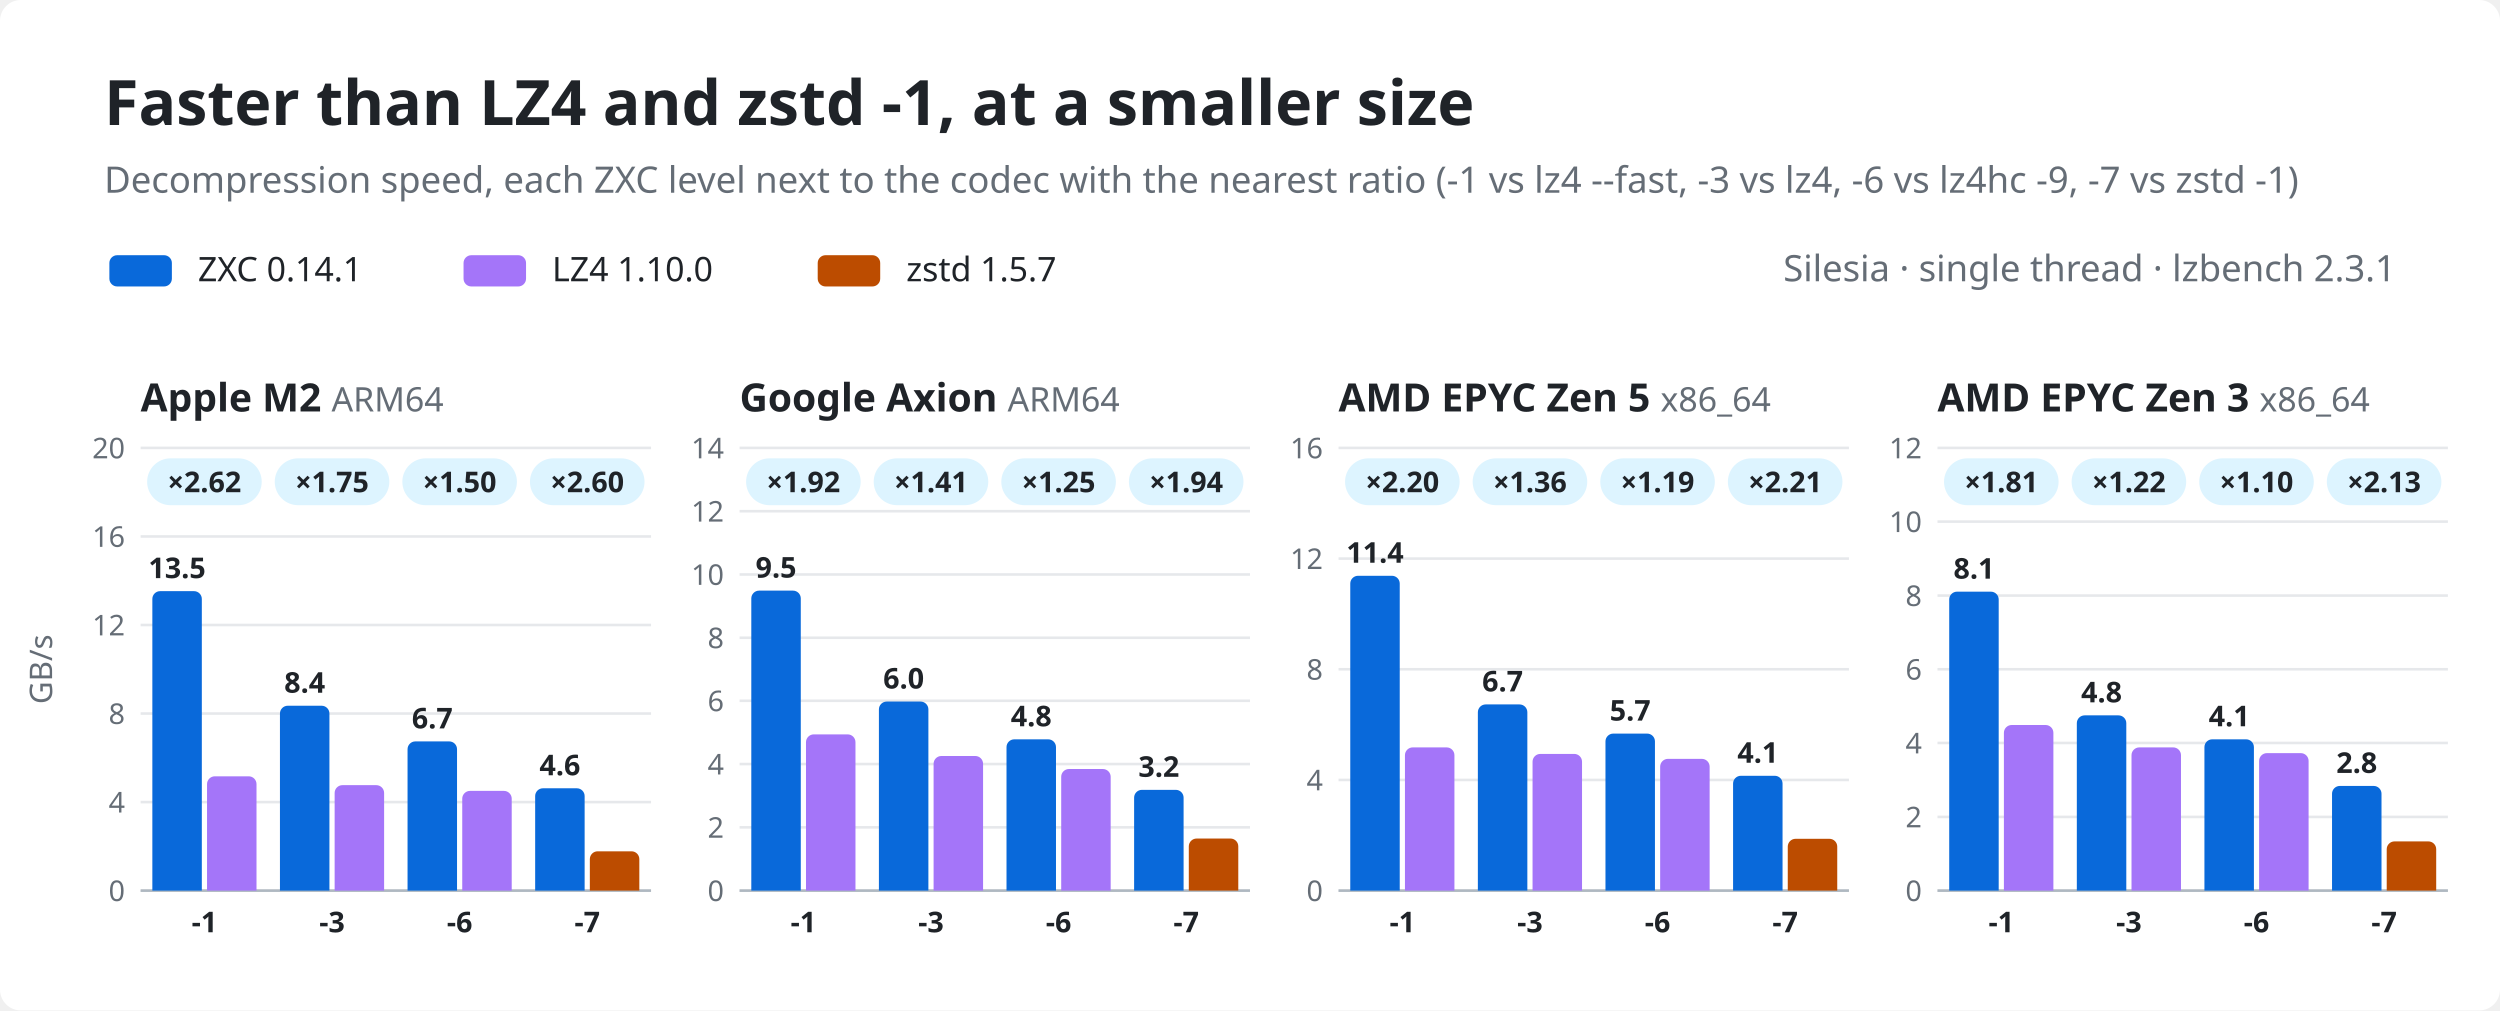
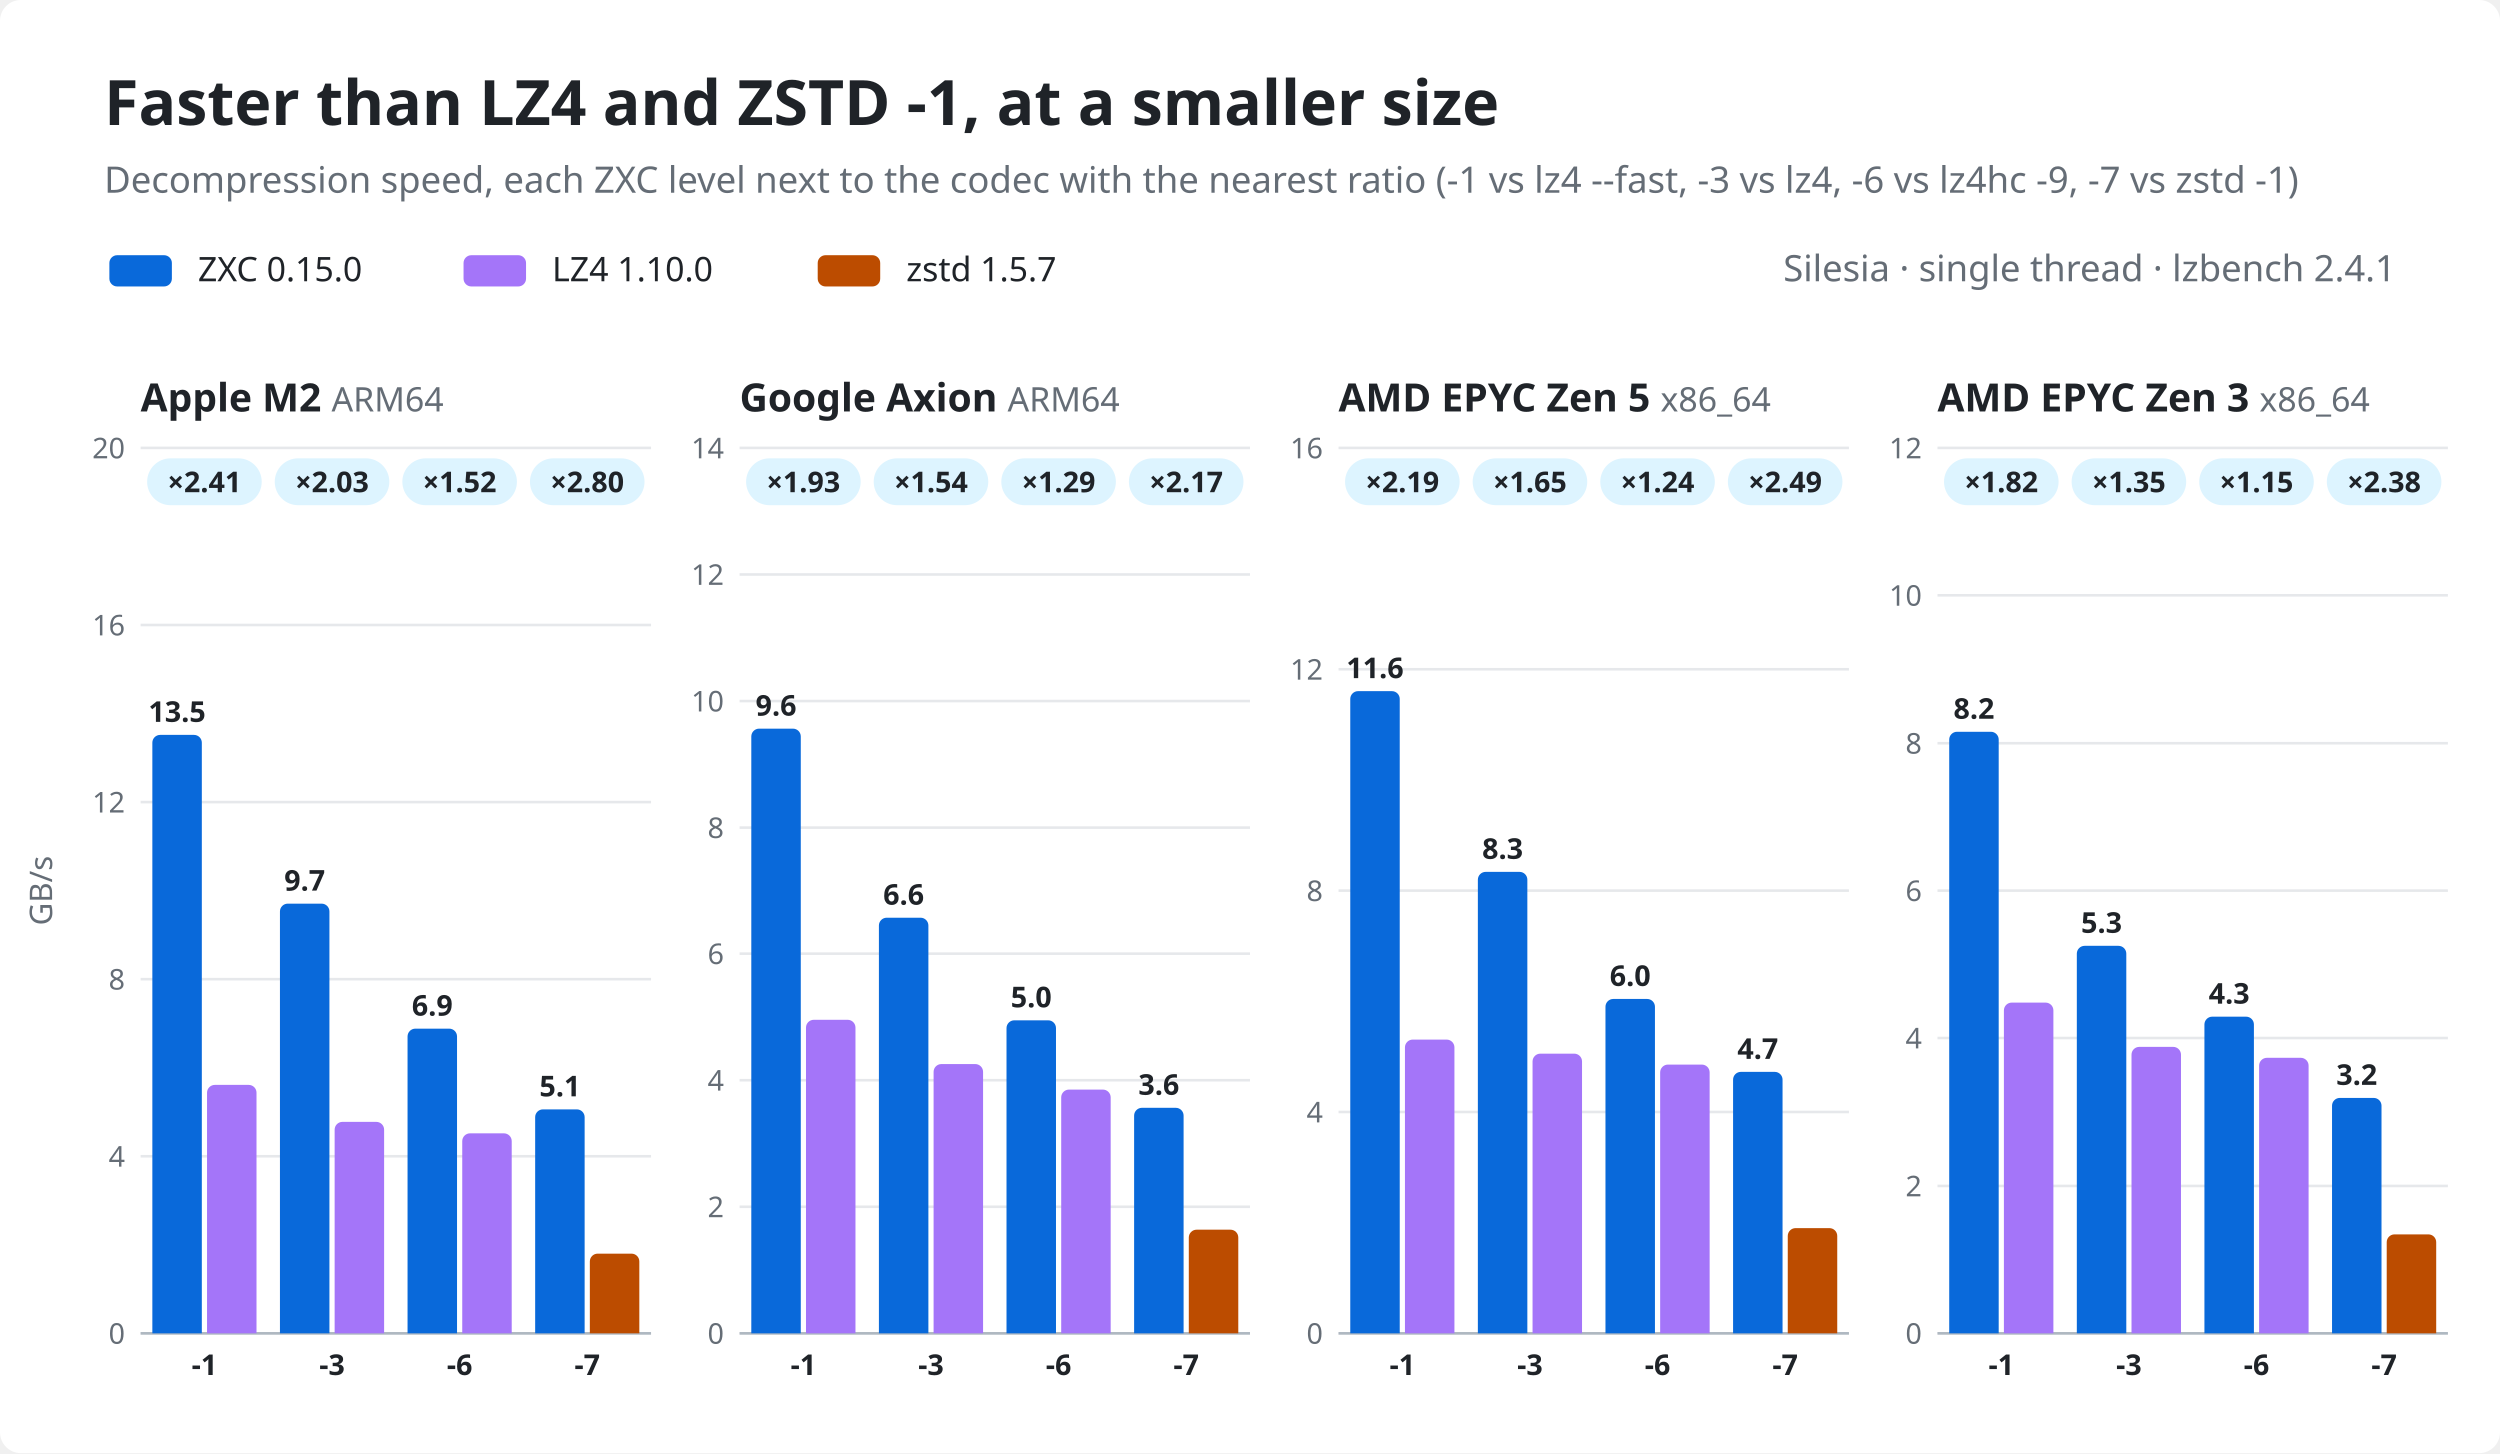
- <svg xmlns="http://www.w3.org/2000/svg" viewBox="0 0 960 388" width="960" height="388" role="img" aria-label="Decompression speed of ZXC levels -1, -3, -6 and -7 next to lz4 --fast, lz4, lz4hc -9 and zstd -1 on four CPUs: ZXC is faster at a smaller size in every pair">
+ <svg xmlns="http://www.w3.org/2000/svg" viewBox="0 0 960 558" width="960" height="558" role="img" aria-label="Decompression speed of ZXC levels -1, -3, -6 and -7 next to lz4 --fast, lz4, lz4hc -9 and zstd -1 on four CPUs: ZXC is faster at a smaller size in every pair">
  <style>text{font-family:-apple-system,BlinkMacSystemFont,"Segoe UI","Noto Sans",Helvetica,Arial,sans-serif;font-size:11px}.t{font-size:24px;font-weight:700}.st{font-size:14px}.pt{font-size:15px;font-weight:600}.pa{font-size:13px;font-weight:400}.ax{font-size:12px}.b{font-weight:600}.lg{font-size:13px}.num{font-variant-numeric:tabular-nums}.grid,.axis{stroke-width:1}.bg{fill:#ffffff}text{fill:#1f2328}.mu{fill:#656d76}.grid{stroke:#e6e8eb}.axis{stroke:#afb8c1}.zp{fill:#0969da}.op{fill:#bc4c00}.wash{fill:#ddf4ff}.vp{fill:#a475f9}@media (prefers-color-scheme:dark){.bg{fill:#0d1117}text{fill:#e6edf3}.mu{fill:#8d96a0}.grid{stroke:#21262d}.axis{stroke:#3d444d}.zp{fill:#4493f8}.op{fill:#db6d28}.wash{fill:#0c2d6b}.vp{fill:#bc8cff}}.m{text-anchor:middle}.e{text-anchor:end}</style>
-   <rect class="bg" width="960" height="388" rx="8" />
-   <text x="40" y="48" class="t">Faster than LZ4 and zstd -1, at a smaller size</text>
+   <rect class="bg" width="960" height="558" rx="8" />
+   <text x="40" y="48" class="t">Faster than LZ4 and ZSTD -1, at a smaller size</text>
  <text x="40" y="74" class="st mu">Decompression speed, each ZXC level next to the codec with the nearest ratio (-1 vs lz4 --fast, -3 vs lz4, -6 vs lz4hc -9, -7 vs zstd -1)</text>
  <rect class="zp" x="42" y="98" width="24" height="12" rx="3" />
-   <text x="76" y="108" class="lg">ZXC 0.14.1</text>
+   <text x="76" y="108" class="lg">ZXC 0.15.0</text>
  <rect class="vp" x="178" y="98" width="24" height="12" rx="3" />
  <text x="212" y="108" class="lg">LZ4 1.10.0</text>
  <rect class="op" x="314" y="98" width="24" height="12" rx="3" />
  <text x="348" y="108" class="lg">zstd 1.5.7</text>
-   <text x="920" y="108" class="st mu e">Silesia · single thread · lzbench 2.3.1</text>
-   <path class="grid" d="M54 342h196" />
-   <text x="48" y="346" class="mu num e">0</text>
+   <text x="920" y="108" class="st mu e">Silesia · single thread · lzbench 2.4.1</text>
+   <path class="grid" d="M54 512h196" />
+   <text x="48" y="516" class="mu num e">0</text>
+   <path class="grid" d="M54 444h196" />
+   <text x="48" y="448" class="mu num e">4</text>
+   <path class="grid" d="M54 376h196" />
+   <text x="48" y="380" class="mu num e">8</text>
  <path class="grid" d="M54 308h196" />
-   <text x="48" y="312" class="mu num e">4</text>
-   <path class="grid" d="M54 274h196" />
-   <text x="48" y="278" class="mu num e">8</text>
+   <text x="48" y="312" class="mu num e">12</text>
  <path class="grid" d="M54 240h196" />
-   <text x="48" y="244" class="mu num e">12</text>
-   <path class="grid" d="M54 206h196" />
-   <text x="48" y="210" class="mu num e">16</text>
+   <text x="48" y="244" class="mu num e">16</text>
  <path class="grid" d="M54 172h196" />
  <text x="48" y="176" class="mu num e">20</text>
-   <path class="axis" d="M54 342h196" />
-   <text class="ax mu m" transform="translate(20 257) rotate(-90)">GB/s</text>
+   <path class="axis" d="M54 512h196" />
+   <text class="ax mu m" transform="translate(20 342) rotate(-90)">GB/s</text>
  <text x="54" y="158" class="pt">Apple M2 <tspan class="pa mu">ARM64</tspan>
  </text>
-   <path class="zp" d="M58.5 342v-112a3 3 0 0 1 3 -3h13a3 3 0 0 1 3 3v112z" />
-   <path class="vp" d="M79.5 342v-40.9a3 3 0 0 1 3 -3h13a3 3 0 0 1 3 3v40.9z" />
-   <text x="68" y="222" class="num b m">13.5</text>
+   <path class="zp" d="M58.5 512v-226.8a3 3 0 0 1 3 -3h13a3 3 0 0 1 3 3v226.8z" />
+   <path class="vp" d="M79.5 512v-92.4a3 3 0 0 1 3 -3h13a3 3 0 0 1 3 3v92.4z" />
+   <text x="68" y="277.2" class="num b m">13.5</text>
  <rect class="wash" x="56.5" y="176" width="44" height="18" rx="9" />
-   <text x="78.5" y="189" class="b num m">×2.62</text>
-   <text x="78.5" y="358" class="b m">-1</text>
-   <path class="zp" d="M107.5 342v-68a3 3 0 0 1 3 -3h13a3 3 0 0 1 3 3v68z" />
-   <path class="vp" d="M128.5 342v-37.5a3 3 0 0 1 3 -3h13a3 3 0 0 1 3 3v37.5z" />
-   <text x="117" y="266" class="num b m">8.4</text>
+   <text x="78.5" y="189" class="b num m">×2.41</text>
+   <text x="78.5" y="528" class="b m">-1</text>
+   <path class="zp" d="M107.5 512v-162a3 3 0 0 1 3 -3h13a3 3 0 0 1 3 3v162z" />
+   <path class="vp" d="M128.5 512v-78.2a3 3 0 0 1 3 -3h13a3 3 0 0 1 3 3v78.2z" />
+   <text x="117" y="342" class="num b m">9.7</text>
  <rect class="wash" x="105.5" y="176" width="44" height="18" rx="9" />
-   <text x="127.5" y="189" class="b num m">×1.75</text>
-   <text x="127.5" y="358" class="b m">-3</text>
-   <path class="zp" d="M156.5 342v-54.3a3 3 0 0 1 3 -3h13a3 3 0 0 1 3 3v54.3z" />
-   <path class="vp" d="M177.5 342v-35.3a3 3 0 0 1 3 -3h13a3 3 0 0 1 3 3v35.3z" />
-   <text x="166" y="279.7" class="num b m">6.7</text>
+   <text x="127.5" y="189" class="b num m">×2.03</text>
+   <text x="127.5" y="528" class="b m">-3</text>
+   <path class="zp" d="M156.5 512v-114a3 3 0 0 1 3 -3h13a3 3 0 0 1 3 3v114z" />
+   <path class="vp" d="M177.5 512v-73.8a3 3 0 0 1 3 -3h13a3 3 0 0 1 3 3v73.8z" />
+   <text x="166" y="390" class="num b m">6.9</text>
  <rect class="wash" x="154.5" y="176" width="44" height="18" rx="9" />
-   <text x="176.5" y="189" class="b num m">×1.50</text>
-   <text x="176.5" y="358" class="b m">-6</text>
-   <path class="zp" d="M205.5 342v-36.3a3 3 0 0 1 3 -3h13a3 3 0 0 1 3 3v36.3z" />
-   <path class="op" d="M226.5 342v-12.1a3 3 0 0 1 3 -3h13a3 3 0 0 1 3 3v12.1z" />
-   <text x="215" y="297.7" class="num b m">4.6</text>
+   <text x="176.5" y="189" class="b num m">×1.52</text>
+   <text x="176.5" y="528" class="b m">-6</text>
+   <path class="zp" d="M205.5 512v-83a3 3 0 0 1 3 -3h13a3 3 0 0 1 3 3v83z" />
+   <path class="op" d="M226.5 512v-27.6a3 3 0 0 1 3 -3h13a3 3 0 0 1 3 3v27.6z" />
+   <text x="215" y="421" class="num b m">5.1</text>
  <rect class="wash" x="203.5" y="176" width="44" height="18" rx="9" />
-   <text x="225.5" y="189" class="b num m">×2.60</text>
-   <text x="225.5" y="358" class="b m">-7</text>
-   <path class="grid" d="M284 342h196" />
-   <text x="278" y="346" class="mu num e">0</text>
-   <path class="grid" d="M284 317.7h196" />
-   <text x="278" y="321.7" class="mu num e">2</text>
-   <path class="grid" d="M284 293.4h196" />
-   <text x="278" y="297.4" class="mu num e">4</text>
-   <path class="grid" d="M284 269.1h196" />
-   <text x="278" y="273.1" class="mu num e">6</text>
-   <path class="grid" d="M284 244.9h196" />
-   <text x="278" y="248.9" class="mu num e">8</text>
+   <text x="225.5" y="189" class="b num m">×2.80</text>
+   <text x="225.5" y="528" class="b m">-7</text>
+   <path class="grid" d="M284 512h196" />
+   <text x="278" y="516" class="mu num e">0</text>
+   <path class="grid" d="M284 463.4h196" />
+   <text x="278" y="467.4" class="mu num e">2</text>
+   <path class="grid" d="M284 414.8h196" />
+   <text x="278" y="418.8" class="mu num e">4</text>
+   <path class="grid" d="M284 366.2h196" />
+   <text x="278" y="370.2" class="mu num e">6</text>
+   <path class="grid" d="M284 317.8h196" />
+   <text x="278" y="321.8" class="mu num e">8</text>
+   <path class="grid" d="M284 269.2h196" />
+   <text x="278" y="273.2" class="mu num e">10</text>
  <path class="grid" d="M284 220.6h196" />
-   <text x="278" y="224.6" class="mu num e">10</text>
-   <path class="grid" d="M284 196.3h196" />
-   <text x="278" y="200.3" class="mu num e">12</text>
+   <text x="278" y="224.6" class="mu num e">12</text>
  <path class="grid" d="M284 172h196" />
  <text x="278" y="176" class="mu num e">14</text>
-   <path class="axis" d="M284 342h196" />
+   <path class="axis" d="M284 512h196" />
  <text x="284" y="158" class="pt">Google Axion <tspan class="pa mu">ARM64</tspan>
  </text>
-   <path class="zp" d="M288.5 342v-112.2a3 3 0 0 1 3 -3h13a3 3 0 0 1 3 3v112.2z" />
-   <path class="vp" d="M309.5 342v-57a3 3 0 0 1 3 -3h13a3 3 0 0 1 3 3v57z" />
-   <text x="298" y="221.8" class="num b m">9.5</text>
+   <path class="zp" d="M288.5 512v-229.2a3 3 0 0 1 3 -3h13a3 3 0 0 1 3 3v229.2z" />
+   <path class="vp" d="M309.5 512v-117.4a3 3 0 0 1 3 -3h13a3 3 0 0 1 3 3v117.4z" />
+   <text x="298" y="274.8" class="num b m">9.6</text>
  <rect class="wash" x="286.5" y="176" width="44" height="18" rx="9" />
-   <text x="308.5" y="189" class="b num m">×1.92</text>
-   <text x="308.5" y="358" class="b m">-1</text>
-   <path class="zp" d="M337.5 342v-69.6a3 3 0 0 1 3 -3h13a3 3 0 0 1 3 3v69.6z" />
-   <path class="vp" d="M358.5 342v-48.7a3 3 0 0 1 3 -3h13a3 3 0 0 1 3 3v48.7z" />
-   <text x="347" y="264.4" class="num b m">6.0</text>
+   <text x="308.5" y="189" class="b num m">×1.93</text>
+   <text x="308.5" y="528" class="b m">-1</text>
+   <path class="zp" d="M337.5 512v-156.6a3 3 0 0 1 3 -3h13a3 3 0 0 1 3 3v156.6z" />
+   <path class="vp" d="M358.5 512v-100.4a3 3 0 0 1 3 -3h13a3 3 0 0 1 3 3v100.4z" />
+   <text x="347" y="347.4" class="num b m">6.6</text>
  <rect class="wash" x="335.5" y="176" width="44" height="18" rx="9" />
-   <text x="357.5" y="189" class="b num m">×1.41</text>
-   <text x="357.5" y="358" class="b m">-3</text>
-   <path class="zp" d="M386.5 342v-55.1a3 3 0 0 1 3 -3h13a3 3 0 0 1 3 3v55.1z" />
-   <path class="vp" d="M407.5 342v-43.7a3 3 0 0 1 3 -3h13a3 3 0 0 1 3 3v43.7z" />
-   <text x="396" y="278.9" class="num b m">4.8</text>
+   <text x="357.5" y="189" class="b num m">×1.54</text>
+   <text x="357.5" y="528" class="b m">-3</text>
+   <path class="zp" d="M386.5 512v-117.2a3 3 0 0 1 3 -3h13a3 3 0 0 1 3 3v117.2z" />
+   <path class="vp" d="M407.5 512v-90.6a3 3 0 0 1 3 -3h13a3 3 0 0 1 3 3v90.6z" />
+   <text x="396" y="386.8" class="num b m">5.0</text>
  <rect class="wash" x="384.5" y="176" width="44" height="18" rx="9" />
-   <text x="406.5" y="189" class="b num m">×1.25</text>
-   <text x="406.5" y="358" class="b m">-6</text>
-   <path class="zp" d="M435.5 342v-35.7a3 3 0 0 1 3 -3h13a3 3 0 0 1 3 3v35.7z" />
-   <path class="op" d="M456.5 342v-17a3 3 0 0 1 3 -3h13a3 3 0 0 1 3 3v17z" />
-   <text x="445" y="298.3" class="num b m">3.2</text>
+   <text x="406.5" y="189" class="b num m">×1.29</text>
+   <text x="406.5" y="528" class="b m">-6</text>
+   <path class="zp" d="M435.5 512v-83.6a3 3 0 0 1 3 -3h13a3 3 0 0 1 3 3v83.6z" />
+   <path class="op" d="M456.5 512v-36.8a3 3 0 0 1 3 -3h13a3 3 0 0 1 3 3v36.8z" />
+   <text x="445" y="420.4" class="num b m">3.6</text>
  <rect class="wash" x="433.5" y="176" width="44" height="18" rx="9" />
-   <text x="455.5" y="189" class="b num m">×1.94</text>
-   <text x="455.5" y="358" class="b m">-7</text>
+   <text x="455.5" y="189" class="b num m">×2.17</text>
+   <text x="455.5" y="528" class="b m">-7</text>
+   <path class="grid" d="M514 512h196" />
+   <text x="508" y="516" class="mu num e">0</text>
+   <path class="grid" d="M514 427h196" />
+   <text x="508" y="431" class="mu num e">4</text>
  <path class="grid" d="M514 342h196" />
-   <text x="508" y="346" class="mu num e">0</text>
-   <path class="grid" d="M514 299.5h196" />
-   <text x="508" y="303.5" class="mu num e">4</text>
+   <text x="508" y="346" class="mu num e">8</text>
  <path class="grid" d="M514 257h196" />
-   <text x="508" y="261" class="mu num e">8</text>
-   <path class="grid" d="M514 214.5h196" />
-   <text x="508" y="218.5" class="mu num e">12</text>
+   <text x="508" y="261" class="mu num e">12</text>
  <path class="grid" d="M514 172h196" />
  <text x="508" y="176" class="mu num e">16</text>
-   <path class="axis" d="M514 342h196" />
+   <path class="axis" d="M514 512h196" />
  <text x="514" y="158" class="pt">AMD EPYC Zen 5 <tspan class="pa mu">x86_64</tspan>
  </text>
-   <path class="zp" d="M518.5 342v-117.9a3 3 0 0 1 3 -3h13a3 3 0 0 1 3 3v117.9z" />
-   <path class="vp" d="M539.5 342v-52a3 3 0 0 1 3 -3h13a3 3 0 0 1 3 3v52z" />
-   <text x="528" y="216.1" class="num b m">11.4</text>
+   <path class="zp" d="M518.5 512v-243.6a3 3 0 0 1 3 -3h13a3 3 0 0 1 3 3v243.6z" />
+   <path class="vp" d="M539.5 512v-109.8a3 3 0 0 1 3 -3h13a3 3 0 0 1 3 3v109.8z" />
+   <text x="528" y="260.4" class="num b m">11.6</text>
  <rect class="wash" x="516.5" y="176" width="44" height="18" rx="9" />
-   <text x="538.5" y="189" class="b num m">×2.20</text>
-   <text x="538.5" y="358" class="b m">-1</text>
-   <path class="zp" d="M567.5 342v-68.5a3 3 0 0 1 3 -3h13a3 3 0 0 1 3 3v68.5z" />
-   <path class="vp" d="M588.5 342v-49.5a3 3 0 0 1 3 -3h13a3 3 0 0 1 3 3v49.5z" />
-   <text x="577" y="265.5" class="num b m">6.7</text>
+   <text x="538.5" y="189" class="b num m">×2.19</text>
+   <text x="538.5" y="528" class="b m">-1</text>
+   <path class="zp" d="M567.5 512v-174.2a3 3 0 0 1 3 -3h13a3 3 0 0 1 3 3v174.2z" />
+   <path class="vp" d="M588.5 512v-104.4a3 3 0 0 1 3 -3h13a3 3 0 0 1 3 3v104.4z" />
+   <text x="577" y="329.8" class="num b m">8.3</text>
  <rect class="wash" x="565.5" y="176" width="44" height="18" rx="9" />
-   <text x="587.5" y="189" class="b num m">×1.36</text>
-   <text x="587.5" y="358" class="b m">-3</text>
-   <path class="zp" d="M616.5 342v-57.3a3 3 0 0 1 3 -3h13a3 3 0 0 1 3 3v57.3z" />
-   <path class="vp" d="M637.5 342v-47.6a3 3 0 0 1 3 -3h13a3 3 0 0 1 3 3v47.6z" />
-   <text x="626" y="276.7" class="num b m">5.7</text>
+   <text x="587.5" y="189" class="b num m">×1.65</text>
+   <text x="587.5" y="528" class="b m">-3</text>
+   <path class="zp" d="M616.5 512v-125.4a3 3 0 0 1 3 -3h13a3 3 0 0 1 3 3v125.4z" />
+   <path class="vp" d="M637.5 512v-100.2a3 3 0 0 1 3 -3h13a3 3 0 0 1 3 3v100.2z" />
+   <text x="626" y="378.6" class="num b m">6.0</text>
  <rect class="wash" x="614.5" y="176" width="44" height="18" rx="9" />
-   <text x="636.5" y="189" class="b num m">×1.19</text>
-   <text x="636.5" y="358" class="b m">-6</text>
-   <path class="zp" d="M665.5 342v-41.1a3 3 0 0 1 3 -3h13a3 3 0 0 1 3 3v41.1z" />
-   <path class="op" d="M686.5 342v-16.9a3 3 0 0 1 3 -3h13a3 3 0 0 1 3 3v16.9z" />
-   <text x="675" y="292.9" class="num b m">4.1</text>
+   <text x="636.5" y="189" class="b num m">×1.24</text>
+   <text x="636.5" y="528" class="b m">-6</text>
+   <path class="zp" d="M665.5 512v-97.4a3 3 0 0 1 3 -3h13a3 3 0 0 1 3 3v97.4z" />
+   <path class="op" d="M686.5 512v-37.4a3 3 0 0 1 3 -3h13a3 3 0 0 1 3 3v37.4z" />
+   <text x="675" y="406.6" class="num b m">4.7</text>
  <rect class="wash" x="663.5" y="176" width="44" height="18" rx="9" />
-   <text x="685.5" y="189" class="b num m">×2.21</text>
-   <text x="685.5" y="358" class="b m">-7</text>
+   <text x="685.5" y="189" class="b num m">×2.49</text>
+   <text x="685.5" y="528" class="b m">-7</text>
+   <path class="grid" d="M744 512h196" />
+   <text x="738" y="516" class="mu num e">0</text>
+   <path class="grid" d="M744 455.4h196" />
+   <text x="738" y="459.4" class="mu num e">2</text>
+   <path class="grid" d="M744 398.6h196" />
+   <text x="738" y="402.6" class="mu num e">4</text>
  <path class="grid" d="M744 342h196" />
-   <text x="738" y="346" class="mu num e">0</text>
-   <path class="grid" d="M744 313.7h196" />
-   <text x="738" y="317.7" class="mu num e">2</text>
-   <path class="grid" d="M744 285.3h196" />
-   <text x="738" y="289.3" class="mu num e">4</text>
-   <path class="grid" d="M744 257h196" />
-   <text x="738" y="261" class="mu num e">6</text>
-   <path class="grid" d="M744 228.7h196" />
-   <text x="738" y="232.7" class="mu num e">8</text>
-   <path class="grid" d="M744 200.3h196" />
-   <text x="738" y="204.3" class="mu num e">10</text>
+   <text x="738" y="346" class="mu num e">6</text>
+   <path class="grid" d="M744 285.4h196" />
+   <text x="738" y="289.4" class="mu num e">8</text>
+   <path class="grid" d="M744 228.6h196" />
+   <text x="738" y="232.6" class="mu num e">10</text>
  <path class="grid" d="M744 172h196" />
  <text x="738" y="176" class="mu num e">12</text>
-   <path class="axis" d="M744 342h196" />
+   <path class="axis" d="M744 512h196" />
  <text x="744" y="158" class="pt">AMD EPYC Zen 3 <tspan class="pa mu">x86_64</tspan>
  </text>
-   <path class="zp" d="M748.5 342v-111.8a3 3 0 0 1 3 -3h13a3 3 0 0 1 3 3v111.8z" />
-   <path class="vp" d="M769.5 342v-60.6a3 3 0 0 1 3 -3h13a3 3 0 0 1 3 3v60.6z" />
-   <text x="758" y="222.2" class="num b m">8.1</text>
+   <path class="zp" d="M748.5 512v-228a3 3 0 0 1 3 -3h13a3 3 0 0 1 3 3v228z" />
+   <path class="vp" d="M769.5 512v-124a3 3 0 0 1 3 -3h13a3 3 0 0 1 3 3v124z" />
+   <text x="758" y="276" class="num b m">8.2</text>
  <rect class="wash" x="746.5" y="176" width="44" height="18" rx="9" />
-   <text x="768.5" y="189" class="b num m">×1.81</text>
-   <text x="768.5" y="358" class="b m">-1</text>
-   <path class="zp" d="M797.5 342v-64.3a3 3 0 0 1 3 -3h13a3 3 0 0 1 3 3v64.3z" />
-   <path class="vp" d="M818.5 342v-52a3 3 0 0 1 3 -3h13a3 3 0 0 1 3 3v52z" />
-   <text x="807" y="269.7" class="num b m">4.8</text>
+   <text x="768.5" y="189" class="b num m">×1.82</text>
+   <text x="768.5" y="528" class="b m">-1</text>
+   <path class="zp" d="M797.5 512v-145.8a3 3 0 0 1 3 -3h13a3 3 0 0 1 3 3v145.8z" />
+   <path class="vp" d="M818.5 512v-107a3 3 0 0 1 3 -3h13a3 3 0 0 1 3 3v107z" />
+   <text x="807" y="358.2" class="num b m">5.3</text>
  <rect class="wash" x="795.5" y="176" width="44" height="18" rx="9" />
-   <text x="817.5" y="189" class="b num m">×1.22</text>
-   <text x="817.5" y="358" class="b m">-3</text>
-   <path class="zp" d="M846.5 342v-55.1a3 3 0 0 1 3 -3h13a3 3 0 0 1 3 3v55.1z" />
-   <path class="vp" d="M867.5 342v-49.8a3 3 0 0 1 3 -3h13a3 3 0 0 1 3 3v49.8z" />
-   <text x="856" y="278.9" class="num b m">4.1</text>
+   <text x="817.5" y="189" class="b num m">×1.35</text>
+   <text x="817.5" y="528" class="b m">-3</text>
+   <path class="zp" d="M846.5 512v-118.6a3 3 0 0 1 3 -3h13a3 3 0 0 1 3 3v118.6z" />
+   <path class="vp" d="M867.5 512v-102.8a3 3 0 0 1 3 -3h13a3 3 0 0 1 3 3v102.8z" />
+   <text x="856" y="385.4" class="num b m">4.3</text>
  <rect class="wash" x="844.5" y="176" width="44" height="18" rx="9" />
-   <text x="866.5" y="189" class="b num m">×1.10</text>
-   <text x="866.5" y="358" class="b m">-6</text>
-   <path class="zp" d="M895.5 342v-37.2a3 3 0 0 1 3 -3h13a3 3 0 0 1 3 3v37.2z" />
-   <path class="op" d="M916.5 342v-15.9a3 3 0 0 1 3 -3h13a3 3 0 0 1 3 3v15.9z" />
-   <text x="905" y="296.8" class="num b m">2.8</text>
+   <text x="866.5" y="189" class="b num m">×1.15</text>
+   <text x="866.5" y="528" class="b m">-6</text>
+   <path class="zp" d="M895.5 512v-87.4a3 3 0 0 1 3 -3h13a3 3 0 0 1 3 3v87.4z" />
+   <path class="op" d="M916.5 512v-35a3 3 0 0 1 3 -3h13a3 3 0 0 1 3 3v35z" />
+   <text x="905" y="416.6" class="num b m">3.2</text>
  <rect class="wash" x="893.5" y="176" width="44" height="18" rx="9" />
-   <text x="915.5" y="189" class="b num m">×2.13</text>
-   <text x="915.5" y="358" class="b m">-7</text>
+   <text x="915.5" y="189" class="b num m">×2.38</text>
+   <text x="915.5" y="528" class="b m">-7</text>
</svg>
